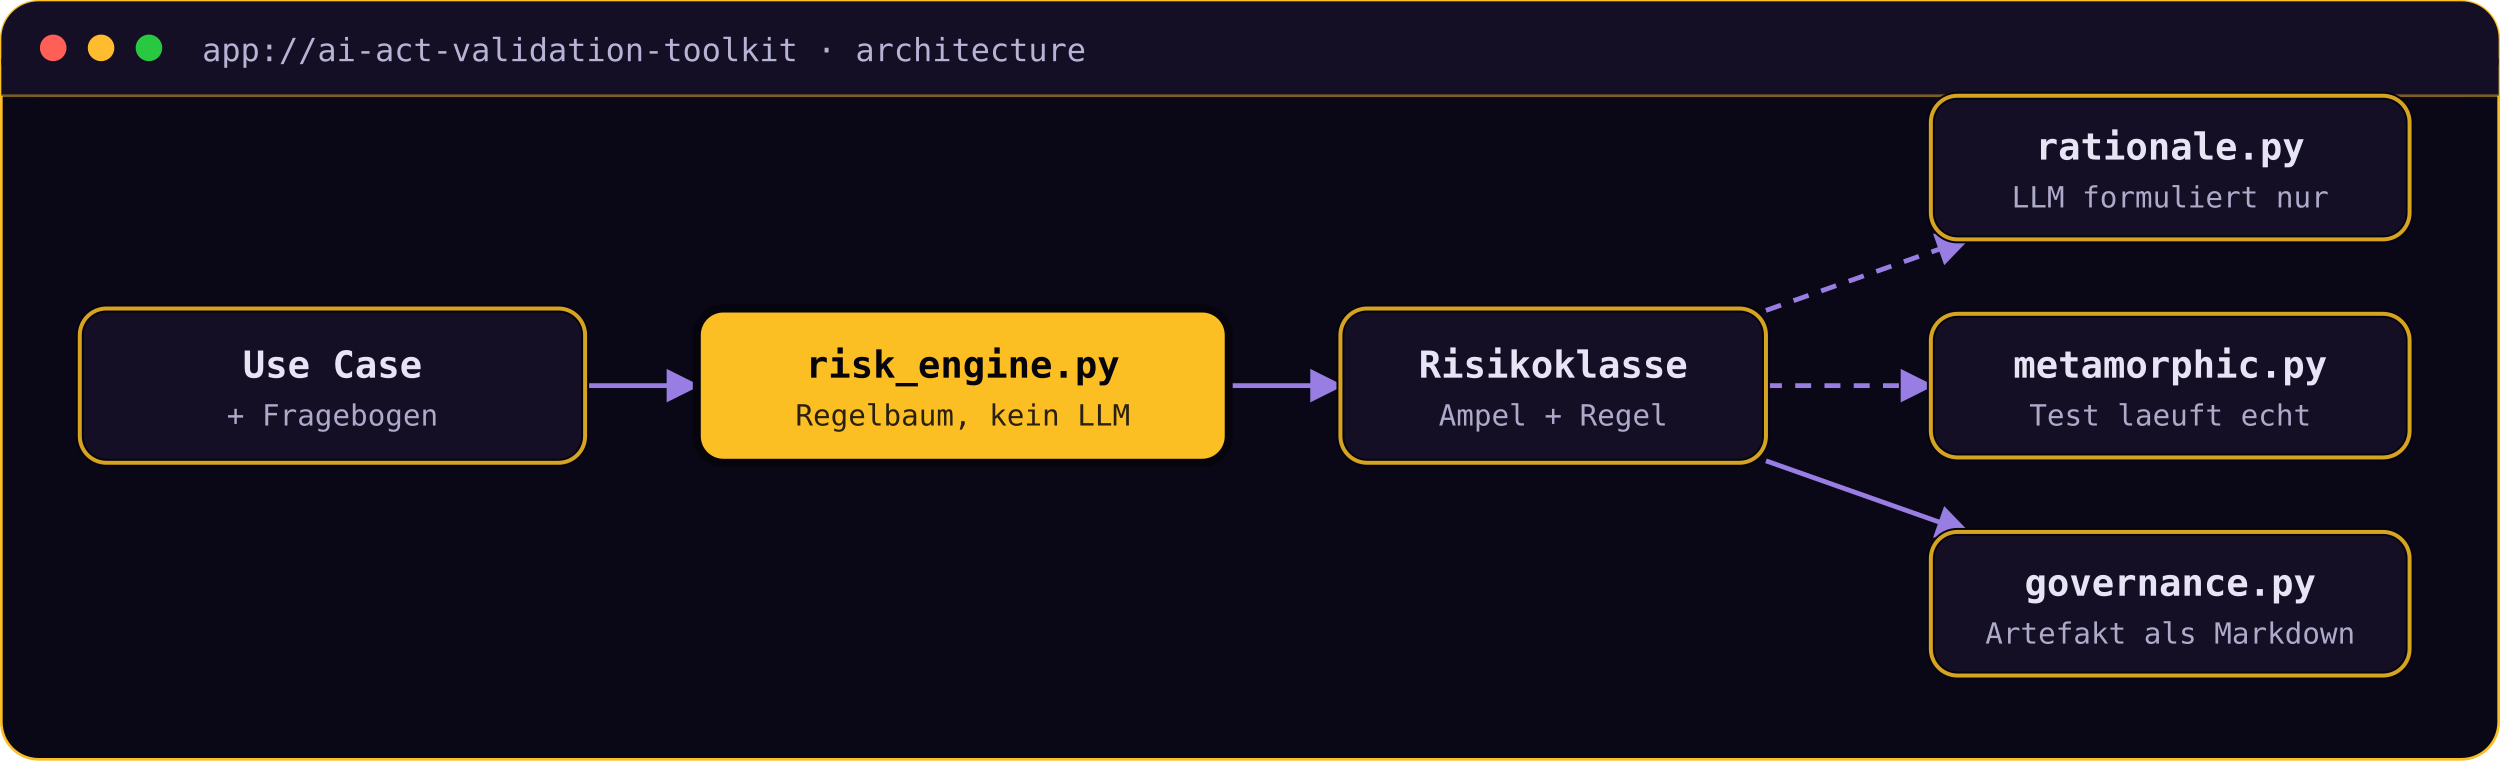
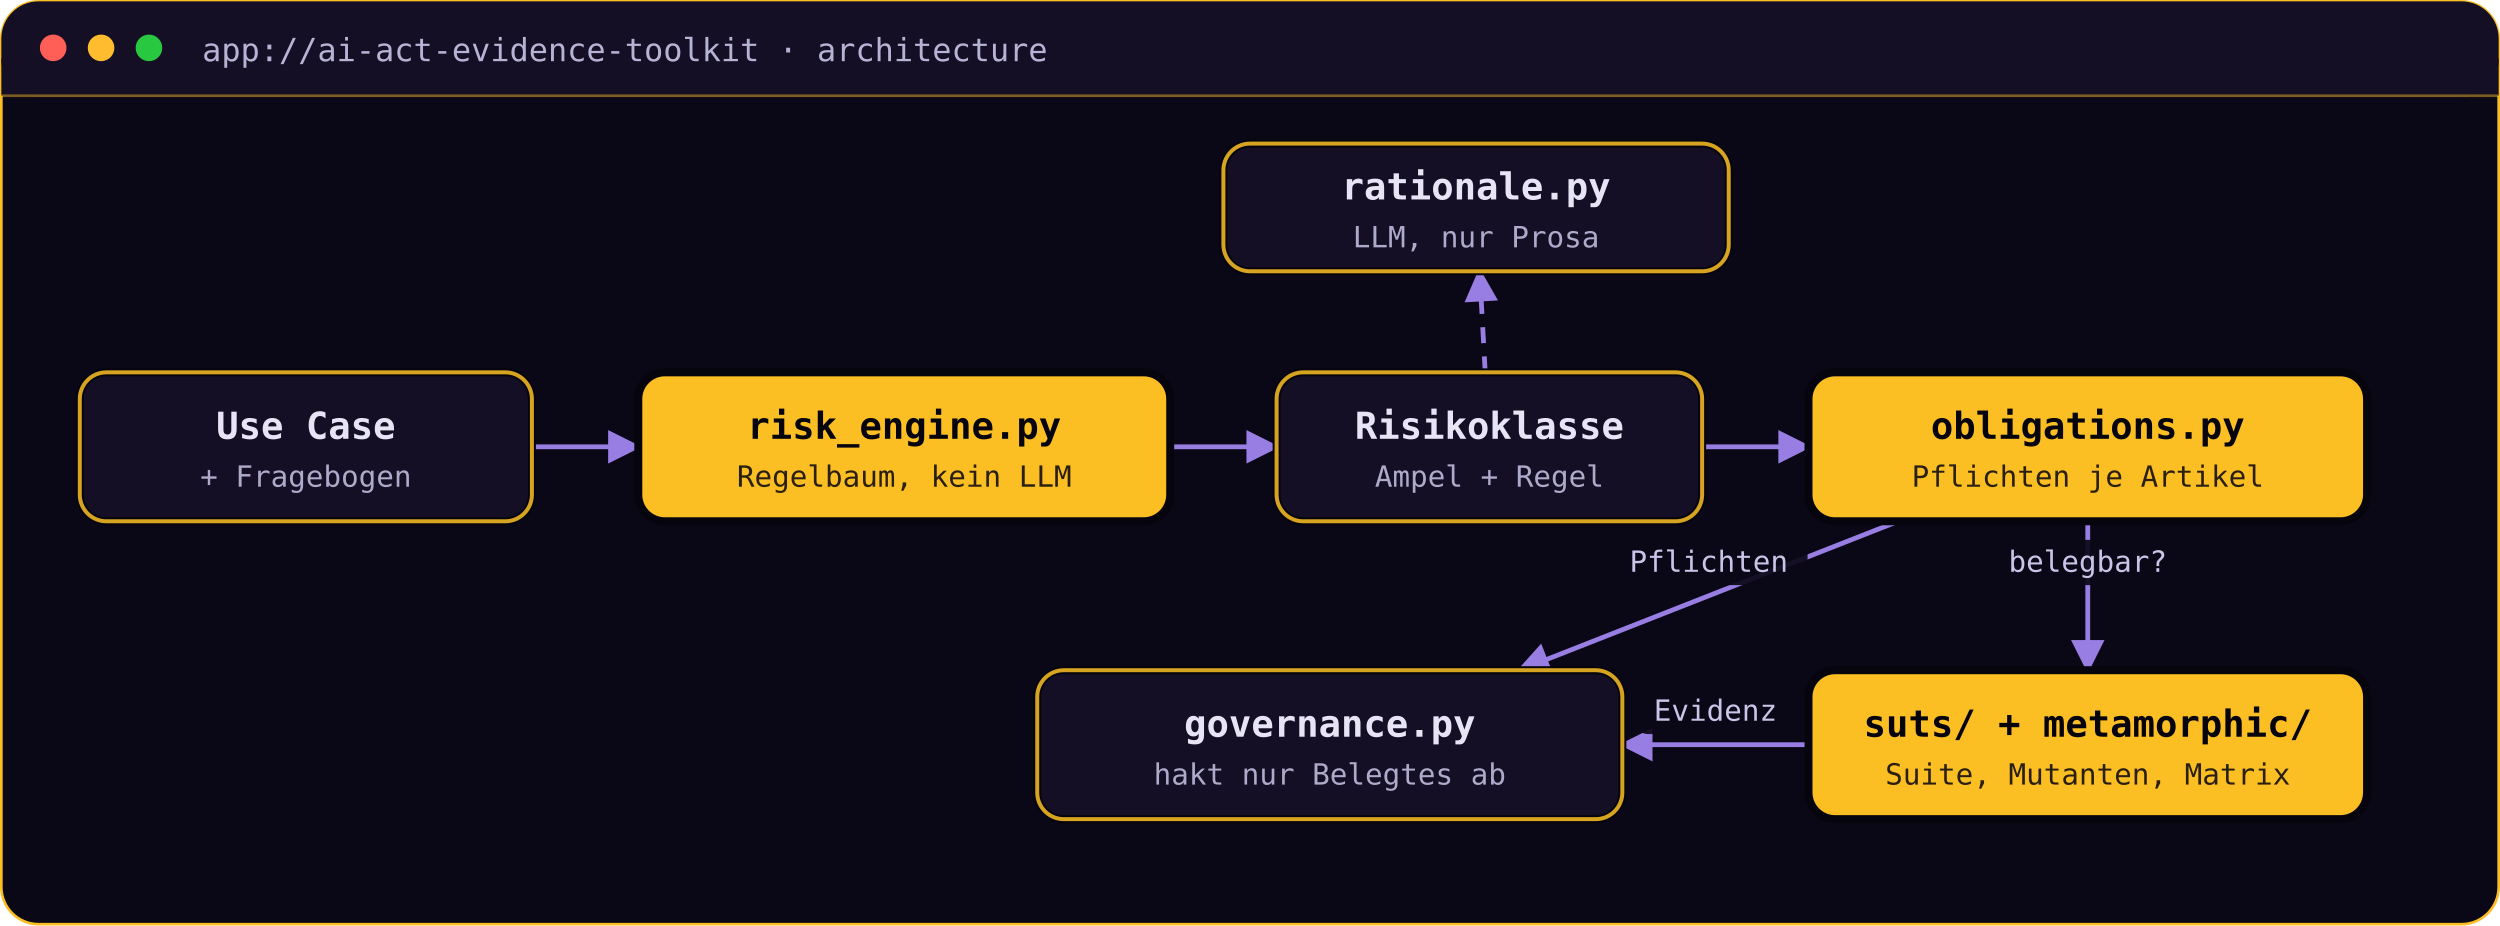
- <svg xmlns="http://www.w3.org/2000/svg" viewBox="0 0 940 286" width="940" height="286" role="img" aria-label="Fragebogen geht in den deterministischen Regelbaum, daraus folgen Risikoklasse, optionale LLM-Begruendung, metamorpher Test und Governance-Artefakt">
+ <svg xmlns="http://www.w3.org/2000/svg" viewBox="0 0 940 348" width="940" height="348" role="img" aria-label="Use Case und Fragebogen gehen in den deterministischen Regelbaum, daraus folgt die Risikoklasse. Aus der Klasse leitet obligations.py die Artikelpflichten ab; fuer die technisch belegbaren laeuft die Relations-Suite mit Mutanten und Kill-Matrix. Pflichten und Evidenz laufen im Governance-Artefakt zusammen, das nur abhakt was belegt wurde. Das LLM haengt als Seitenzweig an der Klasse und formuliert nur Prosa.">
  <defs>
    <marker id="arrow" viewBox="0 0 10 10" refX="9" refY="5" markerWidth="7" markerHeight="7" orient="auto-start-reverse">
      <path d="M 0 0 L 10 5 L 0 10 z" fill="#a78bfa" />
    </marker>
  </defs>
-   <rect x="0.5" y="0.5" width="939" height="285" rx="14" fill="#0a0716" stroke="#fbbf24" stroke-width="1" opacity="1" />
+   <rect x="0.5" y="0.5" width="939" height="347" rx="14" fill="#0a0716" stroke="#fbbf24" stroke-width="1" opacity="1" />
  <rect x="0.5" y="0.5" width="939" height="36" rx="14" fill="#140f24" />
  <rect x="0.5" y="22" width="939" height="14" fill="#140f24" />
  <line x1="0.5" y1="36" x2="939.5" y2="36" stroke="#fbbf24" stroke-width="1" opacity="0.45" />
  <circle cx="20" cy="18" r="5" fill="#ff5f57" />
  <circle cx="38" cy="18" r="5" fill="#febc2e" />
  <circle cx="56" cy="18" r="5" fill="#28c840" />
-   <text x="76" y="23" fill="#c9c5e8" font-family="JetBrains Mono, SFMono-Regular, Consolas, monospace" font-size="12" opacity="0.9">app://ai-act-validation-toolkit · architecture</text>
-   <path d="M 220 145 L 262 145" fill="none" stroke="#a78bfa" stroke-width="1.8" marker-end="url(#arrow)" opacity="0.9" />
-   <path d="M 462 145 L 504 145" fill="none" stroke="#a78bfa" stroke-width="1.8" marker-end="url(#arrow)" opacity="0.9" />
-   <path d="M 664 116.724 L 739.61 90" fill="none" stroke="#a78bfa" stroke-width="1.8" stroke-dasharray="6 5" marker-end="url(#arrow)" opacity="0.9" />
-   <path d="M 664 145 L 726 145" fill="none" stroke="#a78bfa" stroke-width="1.8" stroke-dasharray="6 5" marker-end="url(#arrow)" opacity="0.9" />
-   <path d="M 664 173.276 L 739.61 200" fill="none" stroke="#a78bfa" stroke-width="1.8" marker-end="url(#arrow)" opacity="0.9" />
+   <text x="76" y="23" fill="#c9c5e8" font-family="JetBrains Mono, SFMono-Regular, Consolas, monospace" font-size="12" opacity="0.9">app://ai-act-evidence-toolkit · architecture</text>
+   <path d="M 200 168 L 240 168" fill="none" stroke="#a78bfa" stroke-width="1.8" marker-end="url(#arrow)" opacity="0.9" />
+   <path d="M 440 168 L 480 168" fill="none" stroke="#a78bfa" stroke-width="1.8" marker-end="url(#arrow)" opacity="0.9" />
+   <path d="M 558.444 140 L 556.333 102" fill="none" stroke="#a78bfa" stroke-width="1.8" stroke-dasharray="6 5" marker-end="url(#arrow)" opacity="0.9" />
+   <path d="M 640 168 L 680 168" fill="none" stroke="#a78bfa" stroke-width="1.8" marker-end="url(#arrow)" opacity="0.9" />
+   <path d="M 785 196 L 785 252" fill="none" stroke="#a78bfa" stroke-width="1.8" marker-end="url(#arrow)" opacity="0.9" />
+   <rect x="747.85" y="203" width="74.3" height="17" rx="5" fill="#0a0716" opacity="0.92" />
+   <text x="785" y="215" fill="#c9c5e8" font-family="JetBrains Mono, SFMono-Regular, Consolas, monospace" font-size="11" text-anchor="middle">belegbar?</text>
+   <path d="M 680 280 L 610 280" fill="none" stroke="#a78bfa" stroke-width="1.8" marker-end="url(#arrow)" opacity="0.9" />
+   <rect x="614.55" y="259" width="60.9" height="17" rx="5" fill="#0a0716" opacity="0.92" />
+   <text x="645" y="271" fill="#c9c5e8" font-family="JetBrains Mono, SFMono-Regular, Consolas, monospace" font-size="11" text-anchor="middle">Evidenz</text>
+   <path d="M 713.75 196 L 571.25 252" fill="none" stroke="#a78bfa" stroke-width="1.8" marker-end="url(#arrow)" opacity="0.9" />
+   <rect x="605.35" y="203" width="74.3" height="17" rx="5" fill="#0a0716" opacity="0.92" />
+   <text x="642.5" y="215" fill="#c9c5e8" font-family="JetBrains Mono, SFMono-Regular, Consolas, monospace" font-size="11" text-anchor="middle">Pflichten</text>
  <g>
-     <rect x="30" y="116" width="190" height="58" rx="10" fill="#140f24" stroke="#06040d" stroke-width="3" />
-     <rect x="30" y="116" width="190" height="58" rx="10" fill="none" stroke="#fbbf24" stroke-width="1.5" opacity="0.85" />
-     <text x="125" y="142" fill="#e7e4f5" font-family="JetBrains Mono, SFMono-Regular, Consolas, monospace" font-size="14" font-weight="600" text-anchor="middle">Use Case</text>
-     <text x="125" y="160" fill="#c9c5e8" font-family="JetBrains Mono, SFMono-Regular, Consolas, monospace" font-size="11" text-anchor="middle" opacity="0.85">+ Fragebogen</text>
+     <rect x="460" y="54" width="190" height="48" rx="10" fill="#140f24" stroke="#06040d" stroke-width="3" />
+     <rect x="460" y="54" width="190" height="48" rx="10" fill="none" stroke="#fbbf24" stroke-width="1.5" opacity="0.85" />
+     <text x="555" y="75" fill="#e7e4f5" font-family="JetBrains Mono, SFMono-Regular, Consolas, monospace" font-size="14" font-weight="600" text-anchor="middle">rationale.py</text>
+     <text x="555" y="93" fill="#c9c5e8" font-family="JetBrains Mono, SFMono-Regular, Consolas, monospace" font-size="11" text-anchor="middle" opacity="0.85">LLM, nur Prosa</text>
  </g>
  <g>
-     <rect x="262" y="116" width="200" height="58" rx="10" fill="#fbbf24" stroke="#06040d" stroke-width="3" />
-     <rect x="262" y="116" width="200" height="58" rx="10" fill="none" stroke="#06040d" stroke-width="1.5" opacity="1" />
-     <text x="362" y="142" fill="#06040d" font-family="JetBrains Mono, SFMono-Regular, Consolas, monospace" font-size="14" font-weight="600" text-anchor="middle">risk_engine.py</text>
-     <text x="362" y="160" fill="#06040d" font-family="JetBrains Mono, SFMono-Regular, Consolas, monospace" font-size="11" text-anchor="middle" opacity="0.85">Regelbaum, kein LLM</text>
+     <rect x="30" y="140" width="170" height="56" rx="10" fill="#140f24" stroke="#06040d" stroke-width="3" />
+     <rect x="30" y="140" width="170" height="56" rx="10" fill="none" stroke="#fbbf24" stroke-width="1.5" opacity="0.85" />
+     <text x="115" y="165" fill="#e7e4f5" font-family="JetBrains Mono, SFMono-Regular, Consolas, monospace" font-size="14" font-weight="600" text-anchor="middle">Use Case</text>
+     <text x="115" y="183" fill="#c9c5e8" font-family="JetBrains Mono, SFMono-Regular, Consolas, monospace" font-size="11" text-anchor="middle" opacity="0.85">+ Fragebogen</text>
  </g>
  <g>
-     <rect x="504" y="116" width="160" height="58" rx="10" fill="#140f24" stroke="#06040d" stroke-width="3" />
-     <rect x="504" y="116" width="160" height="58" rx="10" fill="none" stroke="#fbbf24" stroke-width="1.5" opacity="0.85" />
-     <text x="584" y="142" fill="#e7e4f5" font-family="JetBrains Mono, SFMono-Regular, Consolas, monospace" font-size="14" font-weight="600" text-anchor="middle">Risikoklasse</text>
-     <text x="584" y="160" fill="#c9c5e8" font-family="JetBrains Mono, SFMono-Regular, Consolas, monospace" font-size="11" text-anchor="middle" opacity="0.85">Ampel + Regel</text>
+     <rect x="240" y="140" width="200" height="56" rx="10" fill="#fbbf24" stroke="#06040d" stroke-width="3" />
+     <rect x="240" y="140" width="200" height="56" rx="10" fill="none" stroke="#06040d" stroke-width="1.5" opacity="1" />
+     <text x="340" y="165" fill="#06040d" font-family="JetBrains Mono, SFMono-Regular, Consolas, monospace" font-size="14" font-weight="600" text-anchor="middle">risk_engine.py</text>
+     <text x="340" y="183" fill="#06040d" font-family="JetBrains Mono, SFMono-Regular, Consolas, monospace" font-size="11" text-anchor="middle" opacity="0.85">Regelbaum, kein LLM</text>
  </g>
  <g>
-     <rect x="726" y="36" width="180" height="54" rx="10" fill="#140f24" stroke="#06040d" stroke-width="3" />
-     <rect x="726" y="36" width="180" height="54" rx="10" fill="none" stroke="#fbbf24" stroke-width="1.5" opacity="0.85" />
-     <text x="816" y="60" fill="#e7e4f5" font-family="JetBrains Mono, SFMono-Regular, Consolas, monospace" font-size="14" font-weight="600" text-anchor="middle">rationale.py</text>
-     <text x="816" y="78" fill="#c9c5e8" font-family="JetBrains Mono, SFMono-Regular, Consolas, monospace" font-size="11" text-anchor="middle" opacity="0.85">LLM formuliert nur</text>
+     <rect x="480" y="140" width="160" height="56" rx="10" fill="#140f24" stroke="#06040d" stroke-width="3" />
+     <rect x="480" y="140" width="160" height="56" rx="10" fill="none" stroke="#fbbf24" stroke-width="1.5" opacity="0.85" />
+     <text x="560" y="165" fill="#e7e4f5" font-family="JetBrains Mono, SFMono-Regular, Consolas, monospace" font-size="14" font-weight="600" text-anchor="middle">Risikoklasse</text>
+     <text x="560" y="183" fill="#c9c5e8" font-family="JetBrains Mono, SFMono-Regular, Consolas, monospace" font-size="11" text-anchor="middle" opacity="0.85">Ampel + Regel</text>
  </g>
  <g>
-     <rect x="726" y="118" width="180" height="54" rx="10" fill="#140f24" stroke="#06040d" stroke-width="3" />
-     <rect x="726" y="118" width="180" height="54" rx="10" fill="none" stroke="#fbbf24" stroke-width="1.5" opacity="0.85" />
-     <text x="816" y="142" fill="#e7e4f5" font-family="JetBrains Mono, SFMono-Regular, Consolas, monospace" font-size="14" font-weight="600" text-anchor="middle">metamorphic.py</text>
-     <text x="816" y="160" fill="#c9c5e8" font-family="JetBrains Mono, SFMono-Regular, Consolas, monospace" font-size="11" text-anchor="middle" opacity="0.85">Test laeuft echt</text>
+     <rect x="680" y="140" width="210" height="56" rx="10" fill="#fbbf24" stroke="#06040d" stroke-width="3" />
+     <rect x="680" y="140" width="210" height="56" rx="10" fill="none" stroke="#06040d" stroke-width="1.5" opacity="1" />
+     <text x="785" y="165" fill="#06040d" font-family="JetBrains Mono, SFMono-Regular, Consolas, monospace" font-size="14" font-weight="600" text-anchor="middle">obligations.py</text>
+     <text x="785" y="183" fill="#06040d" font-family="JetBrains Mono, SFMono-Regular, Consolas, monospace" font-size="11" text-anchor="middle" opacity="0.85">Pflichten je Artikel</text>
  </g>
  <g>
-     <rect x="726" y="200" width="180" height="54" rx="10" fill="#140f24" stroke="#06040d" stroke-width="3" />
-     <rect x="726" y="200" width="180" height="54" rx="10" fill="none" stroke="#fbbf24" stroke-width="1.5" opacity="0.85" />
-     <text x="816" y="224" fill="#e7e4f5" font-family="JetBrains Mono, SFMono-Regular, Consolas, monospace" font-size="14" font-weight="600" text-anchor="middle">governance.py</text>
-     <text x="816" y="242" fill="#c9c5e8" font-family="JetBrains Mono, SFMono-Regular, Consolas, monospace" font-size="11" text-anchor="middle" opacity="0.85">Artefakt als Markdown</text>
+     <rect x="680" y="252" width="210" height="56" rx="10" fill="#fbbf24" stroke="#06040d" stroke-width="3" />
+     <rect x="680" y="252" width="210" height="56" rx="10" fill="none" stroke="#06040d" stroke-width="1.5" opacity="1" />
+     <text x="785" y="277" fill="#06040d" font-family="JetBrains Mono, SFMono-Regular, Consolas, monospace" font-size="14" font-weight="600" text-anchor="middle">suts/ + metamorphic/</text>
+     <text x="785" y="295" fill="#06040d" font-family="JetBrains Mono, SFMono-Regular, Consolas, monospace" font-size="11" text-anchor="middle" opacity="0.85">Suite, Mutanten, Matrix</text>
+   </g>
+   <g>
+     <rect x="390" y="252" width="220" height="56" rx="10" fill="#140f24" stroke="#06040d" stroke-width="3" />
+     <rect x="390" y="252" width="220" height="56" rx="10" fill="none" stroke="#fbbf24" stroke-width="1.5" opacity="0.85" />
+     <text x="500" y="277" fill="#e7e4f5" font-family="JetBrains Mono, SFMono-Regular, Consolas, monospace" font-size="14" font-weight="600" text-anchor="middle">governance.py</text>
+     <text x="500" y="295" fill="#c9c5e8" font-family="JetBrains Mono, SFMono-Regular, Consolas, monospace" font-size="11" text-anchor="middle" opacity="0.85">hakt nur Belegtes ab</text>
  </g>
</svg>
